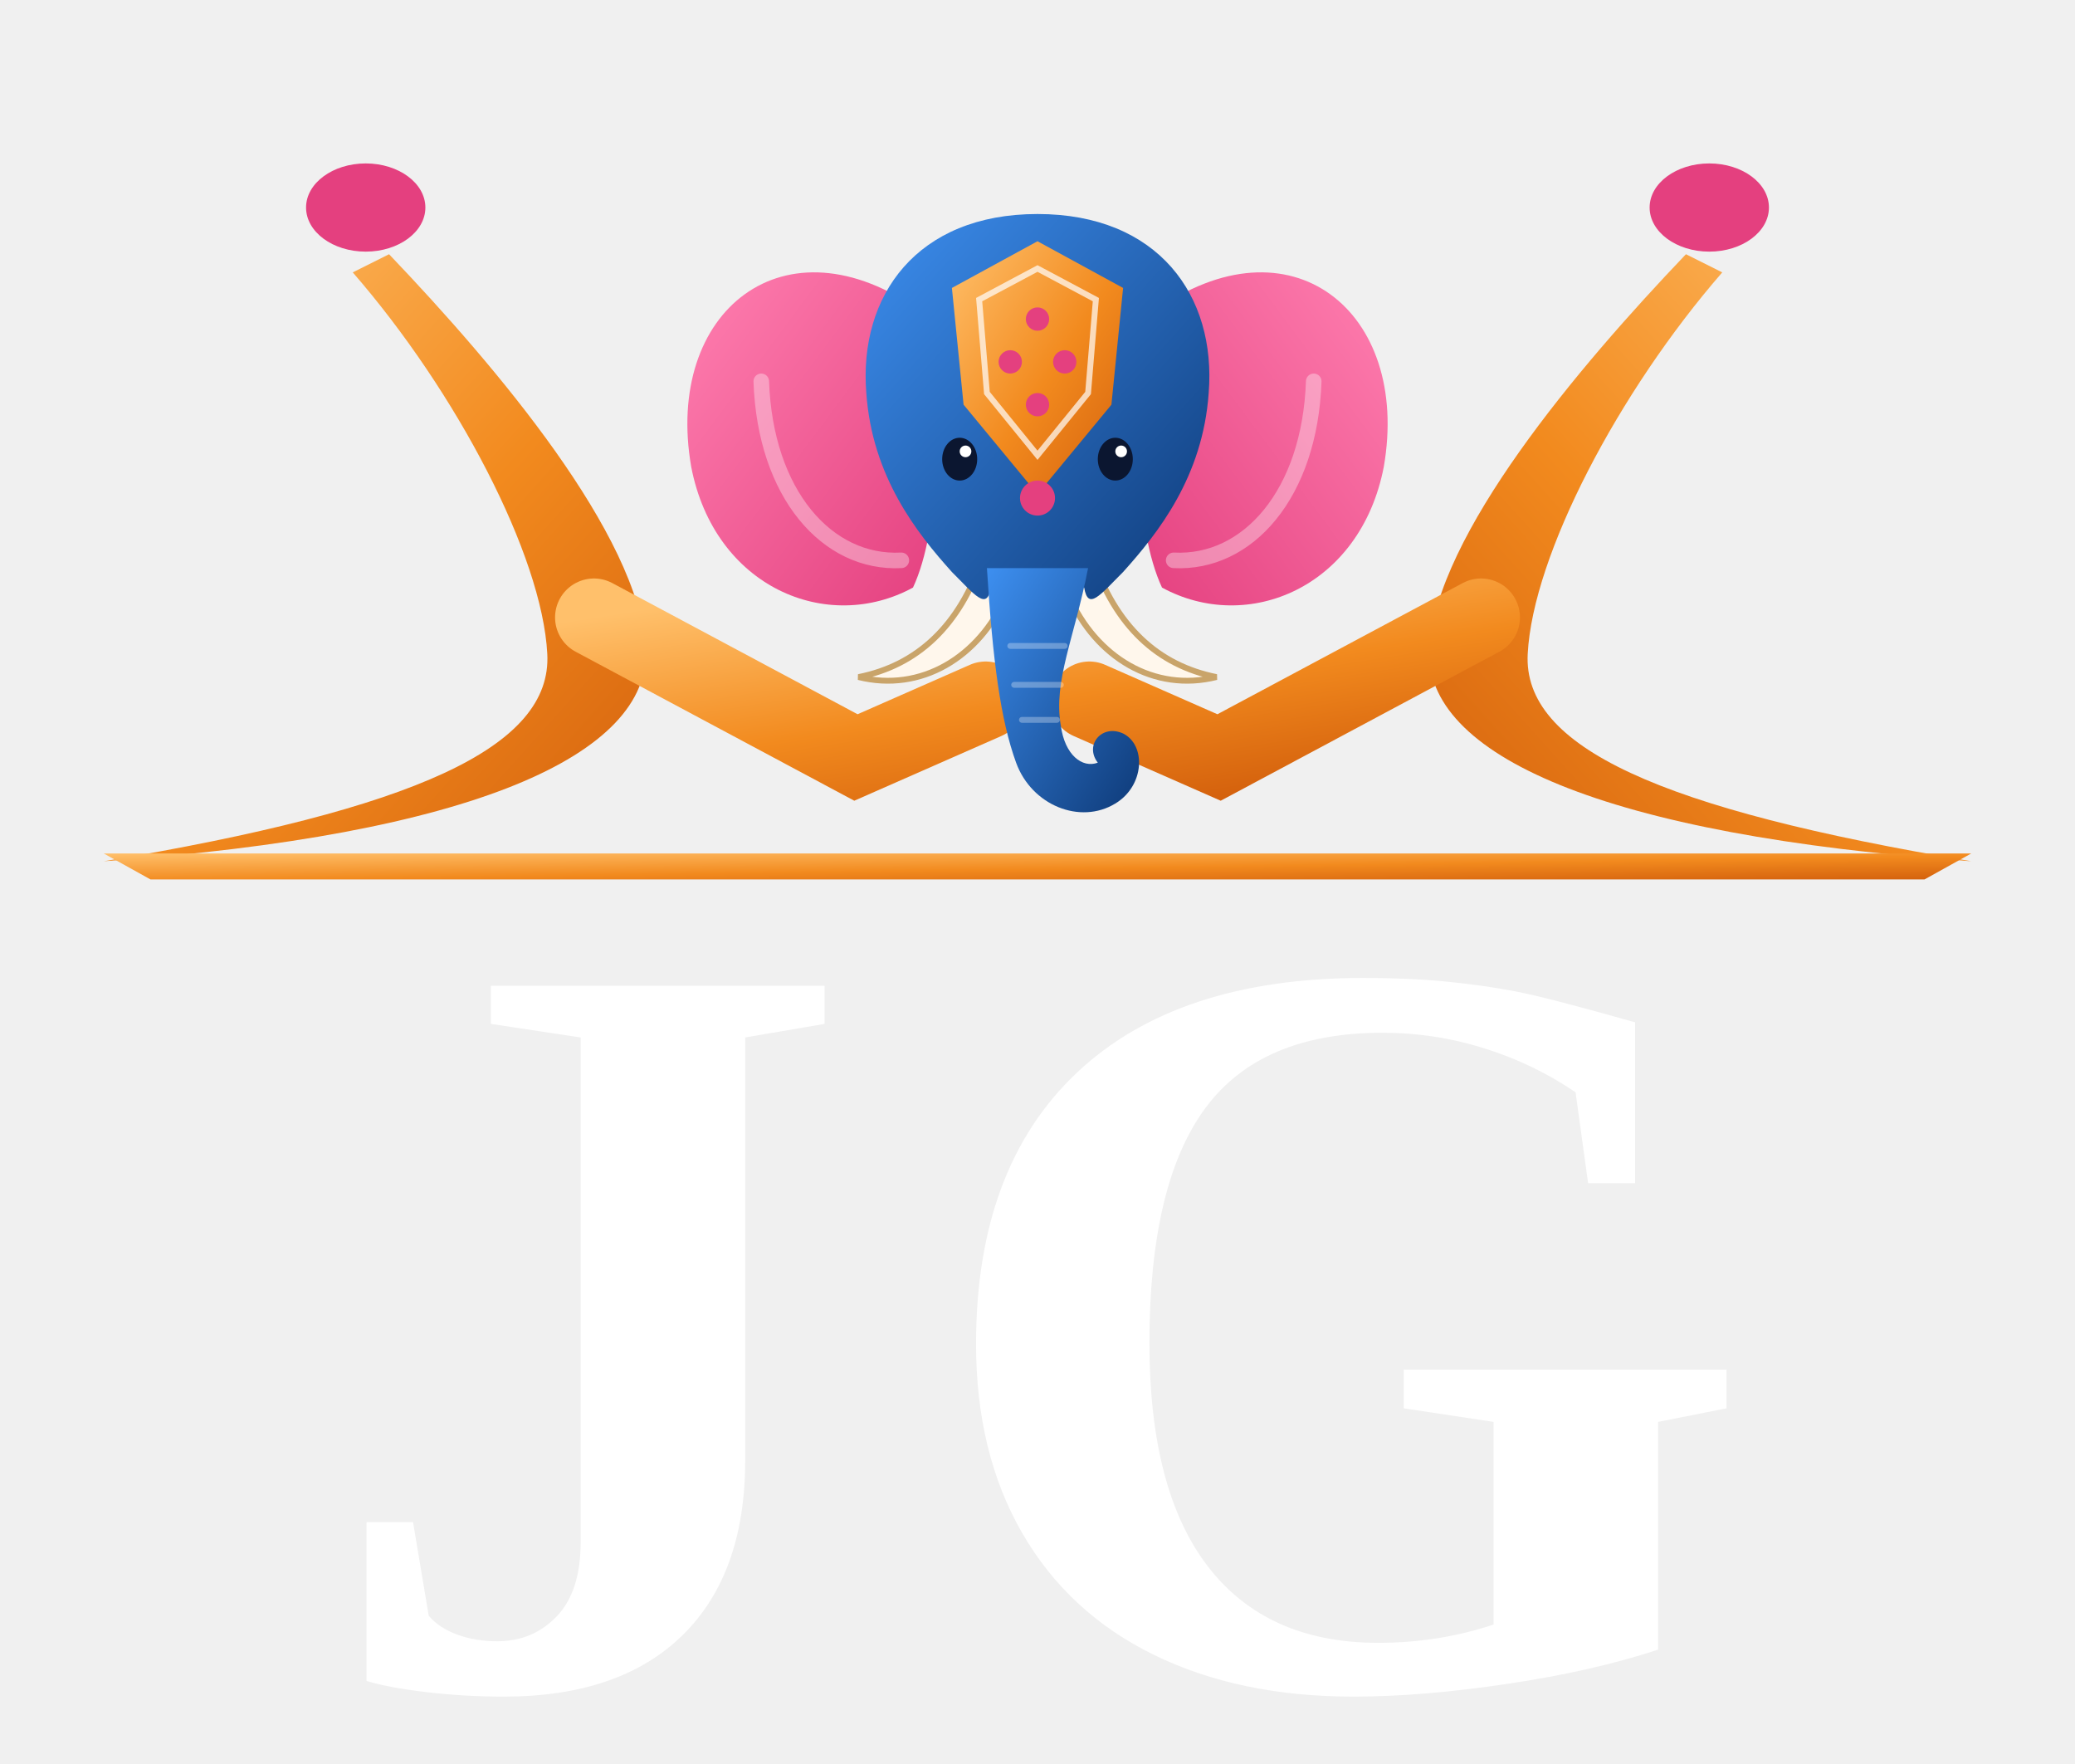
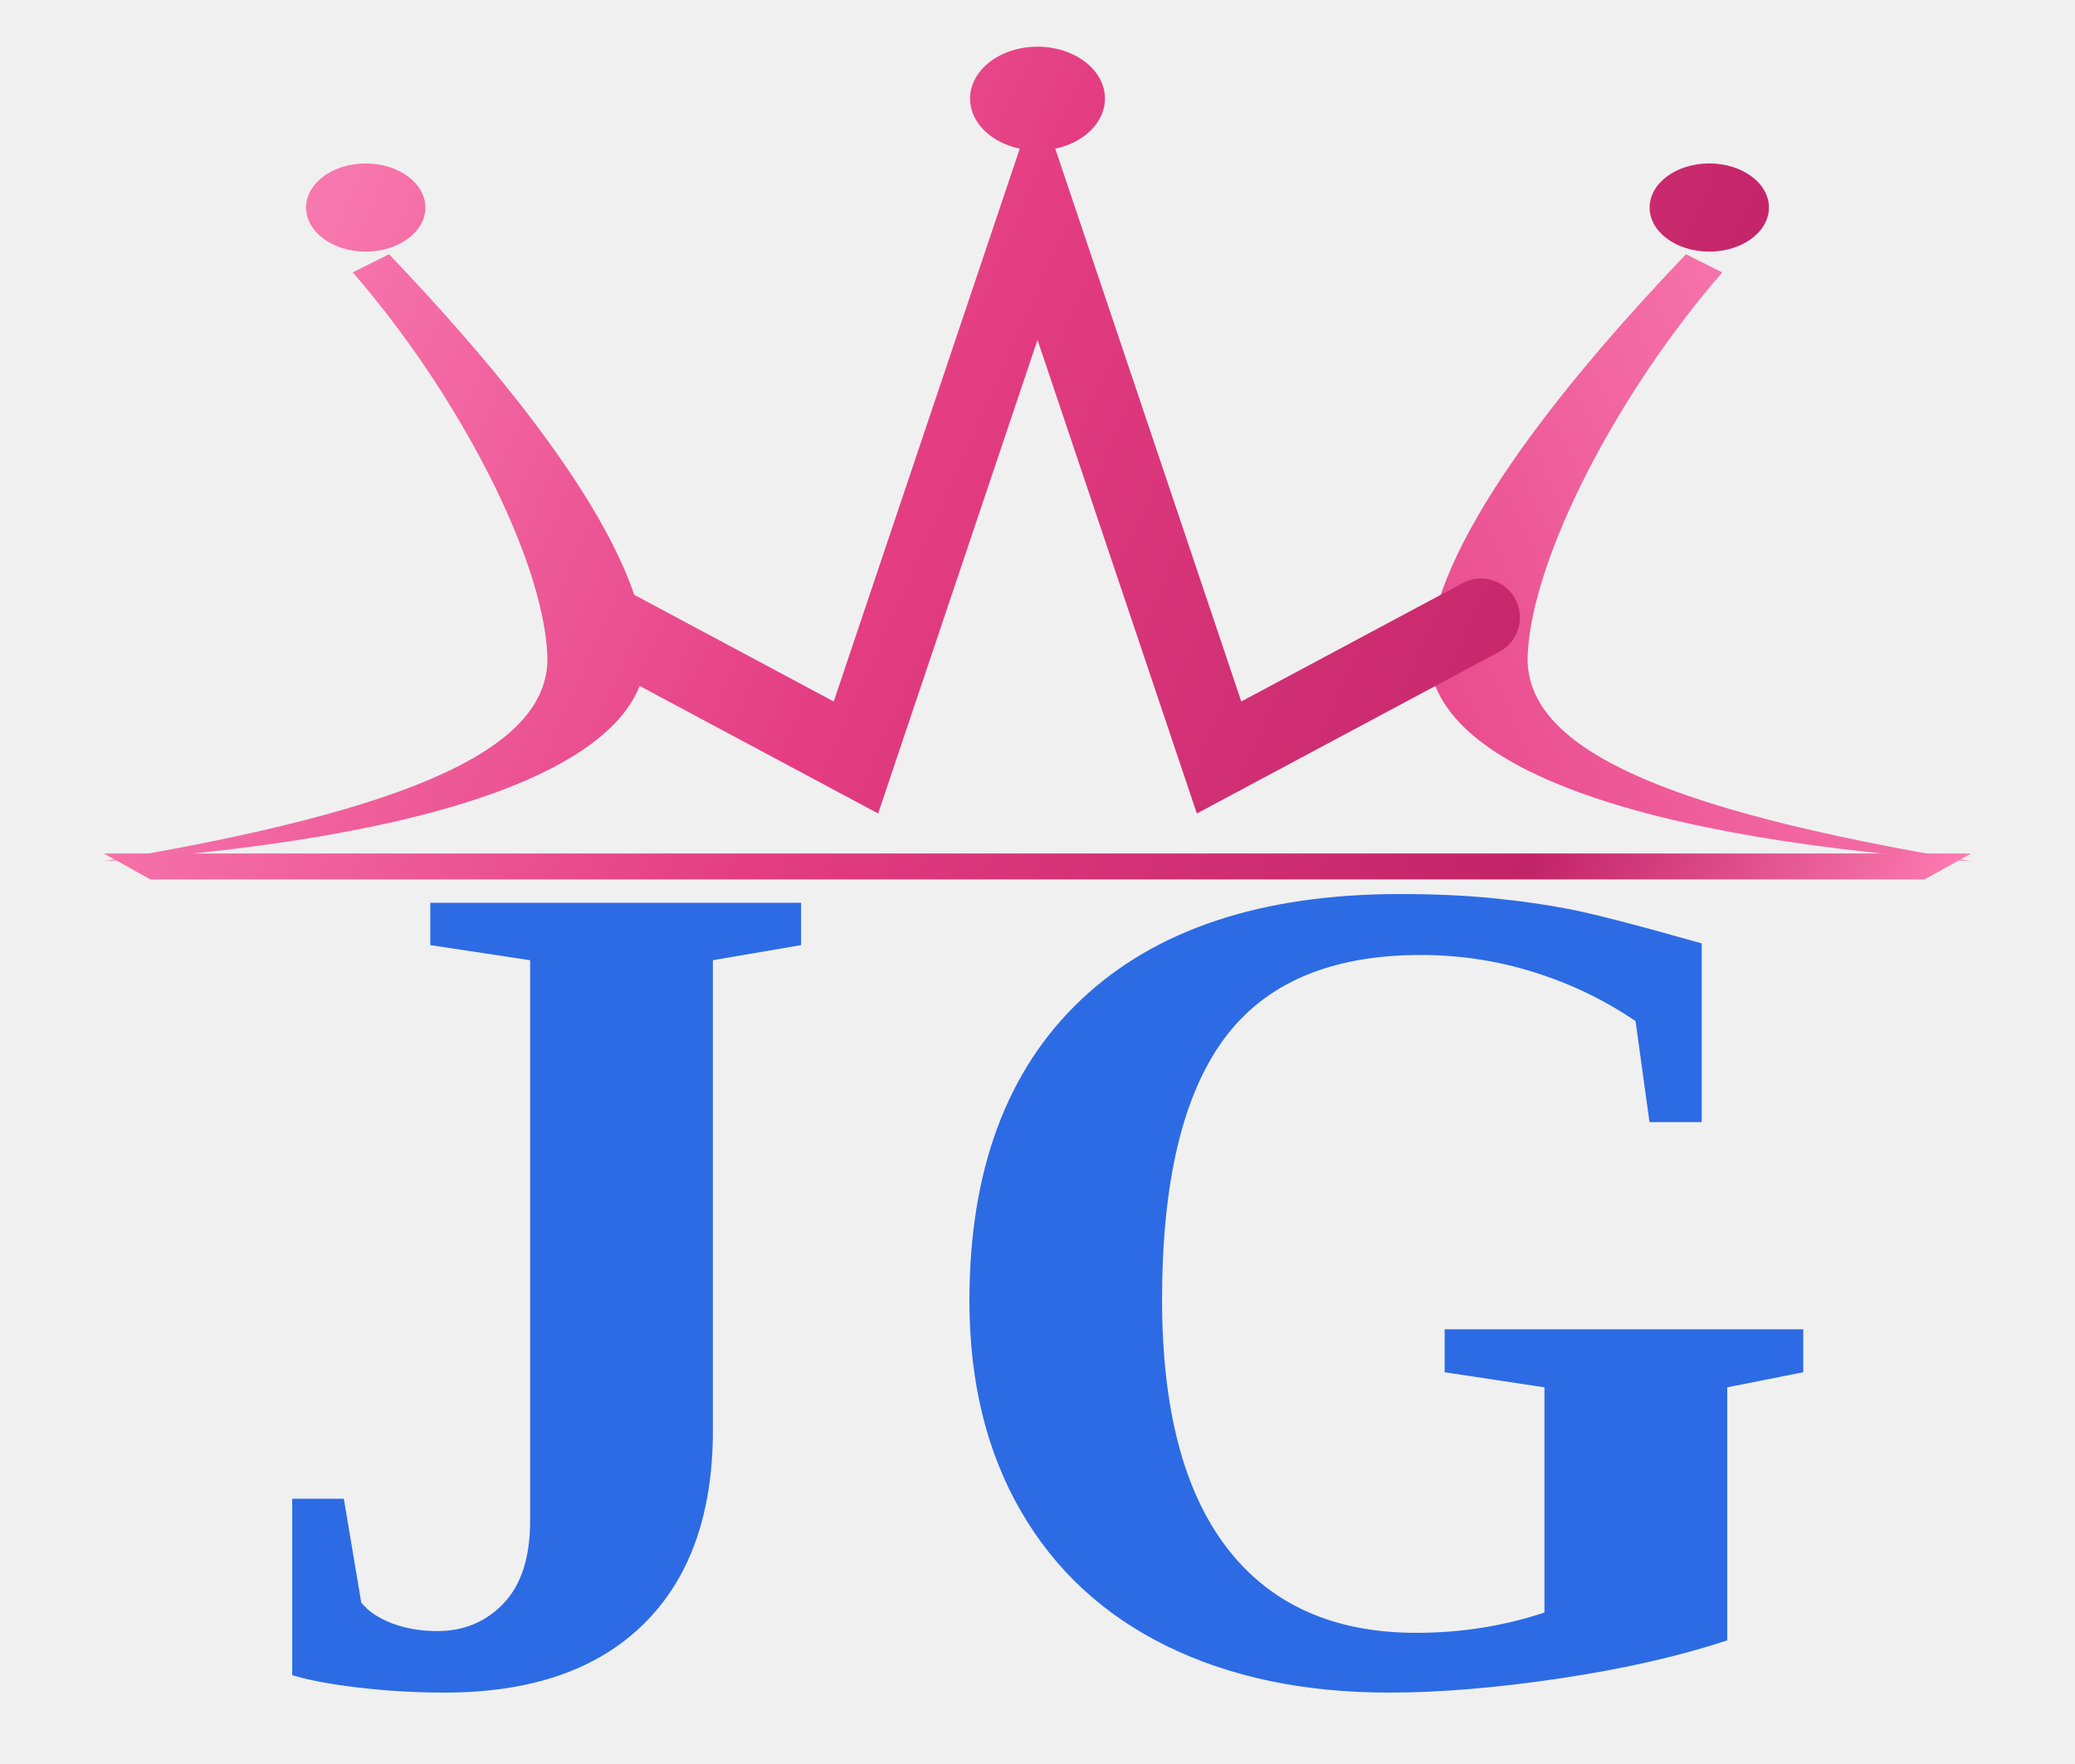
<svg xmlns="http://www.w3.org/2000/svg" viewBox="0 0 800 680" width="800" height="680">
  <defs>
-     <linearGradient id="og" x1="0" y1="0" x2="1" y2="1">
-       <stop offset="0" stop-color="#ffc06b" />
-       <stop offset=".55" stop-color="#f28a1e" />
-       <stop offset="1" stop-color="#d4610d" />
+     <linearGradient id="pk" gradientUnits="userSpaceOnUse" x1="40" y1="20" x2="760" y2="340">
+       <stop offset="0" stop-color="#ff8fbf" />
+       <stop offset=".45" stop-color="#e43d82" />
+       <stop offset=".8" stop-color="#c22468" />
+       <stop offset="1" stop-color="#ff7fb3" />
    </linearGradient>
-     <linearGradient id="pg" x1="0" y1="0" x2="1" y2="1">
-       <stop offset="0" stop-color="#ff7fb0" />
-       <stop offset="1" stop-color="#e4407f" />
-     </linearGradient>
-     <linearGradient id="bg" x1="0" y1="0" x2="1" y2="1">
-       <stop offset="0" stop-color="#3d8ff0" />
-       <stop offset="1" stop-color="#0e3a78" />
-     </linearGradient>
-     <linearGradient id="gold" x1="0" y1="0" x2="1" y2="1">
-       <stop offset="0" stop-color="#fbe3a6" />
-       <stop offset=".5" stop-color="#e0ad4f" />
-       <stop offset="1" stop-color="#b9822c" />
+     <linearGradient id="bl" gradientUnits="userSpaceOnUse" x1="0" y1="340" x2="0" y2="680">
+       <stop offset="0" stop-color="#2d6be4" />
+       <stop offset="1" stop-color="#14306b" />
    </linearGradient>
  </defs>
-   <g>
-     <path d="M150 98C192 142 246 206 249 250C251 291 182 322 40 332C160 312 213 288 211 252C209 214 176 151 136 105Z" fill="url(#og)" />
-     <path d="M150 98C192 142 246 206 249 250C251 291 182 322 40 332C160 312 213 288 211 252C209 214 176 151 136 105Z" transform="translate(800 0) scale(-1 1)" fill="url(#og)" />
-     <path d="M229 238L330 292L380 270M420 270L470 292L571 238" fill="none" stroke="url(#og)" stroke-width="30" stroke-linejoin="miter" stroke-miterlimit="12" stroke-linecap="round" />
-     <ellipse cx="141" cy="80" rx="23" ry="17" fill="#e4407f" />
-     <ellipse cx="659" cy="80" rx="23" ry="17" fill="#e4407f" />
-     <path d="M40 329L760 329L742 339L58 339Z" fill="url(#og)" />
+   <g fill="url(#pk)">
+     <path d="M150 98C192 142 246 206 249 250C251 291 182 322 40 332C160 312 213 288 211 252C209 214 176 151 136 105Z" />
+     <path d="M150 98C192 142 246 206 249 250C251 291 182 322 40 332C160 312 213 288 211 252C209 214 176 151 136 105Z" transform="translate(800 0) scale(-1 1)" />
+     <path d="M229 238L330 292L400 84L470 292L571 238" fill="none" stroke="url(#pk)" stroke-width="30" stroke-linejoin="miter" stroke-miterlimit="12" stroke-linecap="round" />
+     <ellipse cx="141" cy="80" rx="23" ry="17" />
+     <ellipse cx="659" cy="80" rx="23" ry="17" />
+     <ellipse cx="400" cy="38" rx="26" ry="20" />
+     <path d="M40 329L760 329L742 339L58 339Z" />
  </g>
-   <g transform="translate(250 30) scale(.75)">
-     <g>
-       <path d="M140 120C70 70 8 120 22 200C34 262 92 286 136 262C150 232 152 170 140 120Z" fill="url(#pg)" />
-       <path d="M140 120C70 70 8 120 22 200C34 262 92 286 136 262C150 232 152 170 140 120Z" transform="translate(400 0) scale(-1 1)" fill="url(#pg)" />
-       <path d="M58 156C60 214 92 250 130 248" fill="none" stroke="#fff" stroke-opacity=".35" stroke-width="8" stroke-linecap="round" />
-       <path d="M342 156C340 214 308 250 270 248" fill="none" stroke="#fff" stroke-opacity=".35" stroke-width="8" stroke-linecap="round" />
-       <path d="M172 246C160 282 138 302 108 308C140 316 170 298 184 266Z" fill="#fff7ec" stroke="#c9a46a" stroke-width="3" />
-       <path d="M228 246C240 282 262 302 292 308C260 316 230 298 216 266Z" fill="#fff7ec" stroke="#c9a46a" stroke-width="3" />
-       <path d="M200 70C262 70 292 112 288 162C285 205 262 234 244 254C232 266 226 274 224 262L176 262C174 274 168 266 156 254C138 234 115 205 112 162C108 112 138 70 200 70Z" fill="url(#bg)" />
-       <path d="M174 252C177 300 181 330 189 352C197 374 222 384 240 373C255 364 256 343 244 337C233 332 224 343 231 352C223 355 214 348 212 333C208 310 219 288 226 252Z" fill="url(#bg)" />
-       <path d="M186 292h28M188 312h24M192 330h18" stroke="#fff" stroke-opacity=".3" stroke-width="3" stroke-linecap="round" />
-       <path d="M200 84L244 108L238 168L200 214L162 168L156 108Z" fill="url(#og)" />
-       <path d="M200 98L230 114L226 162L200 194L174 162L170 114Z" fill="none" stroke="#fff" stroke-opacity=".7" stroke-width="3" />
-       <circle cx="200" cy="124" r="6" fill="#e4407f" />
-       <circle cx="186" cy="146" r="6" fill="#e4407f" />
-       <circle cx="214" cy="146" r="6" fill="#e4407f" />
-       <circle cx="200" cy="168" r="6" fill="#e4407f" />
-       <circle cx="200" cy="216" r="9" fill="#e4407f" />
-       <ellipse cx="160" cy="196" rx="9" ry="11" fill="#0b1630" />
-       <ellipse cx="240" cy="196" rx="9" ry="11" fill="#0b1630" />
-       <circle cx="163" cy="192" r="3" fill="#fff" />
-       <circle cx="243" cy="192" r="3" fill="#fff" />
-     </g>
-   </g>
-   <path d="M100.872 19.933 66.242 14.698V0.0H194.899V14.698L164.295 19.933V183.02Q164.295 226.711 140.134 250.369Q115.973 274.027 71.275 274.027Q56.174 274.027 41.577 272.315Q26.98 270.604 18.322 267.987V206.779H36.242L42.282 242.819Q46.107 247.45 53.154 250.067Q60.201 252.685 68.658 252.685Q82.55 252.685 91.711 243.02Q100.872 233.356 100.872 214.43ZM516.262 255.906Q491.295 264.161 458.275 269.094Q425.255 274.027 398.879 274.027Q354.785 274.027 321.866 257.919Q288.946 241.812 271.128 211.007Q253.309 180.201 253.309 138.121Q253.309 70.268 292.067 33.624Q330.826 -3.02 402.705 -3.02Q420.221 -3.02 434.617 -1.611Q449.013 -0.201 461.497 2.215Q473.98 4.631 507.403 14.094V76.107H489.282L484.45 41.074Q468.544 30.201 449.416 24.161Q430.289 18.121 409.953 18.121Q363.04 18.121 341.597 47.315Q320.154 76.51 320.154 137.718Q320.154 194.698 342.805 223.993Q365.456 253.289 408.342 253.289Q431.698 253.289 452.839 246.242V168.121L418.208 162.886V147.987H542.638V162.886L516.262 168.121Z" fill="#ffffff" transform="translate(123.0 380)" />
+   <path d="M112.081 22.148 73.602 16.331V0.0H216.555V16.331L182.55 22.148V203.356Q182.55 251.902 155.705 278.188Q128.859 304.474 79.195 304.474Q62.416 304.474 46.197 302.573Q29.978 300.671 20.358 297.763V229.754H40.268L46.98 269.799Q51.23 274.944 59.06 277.852Q66.89 280.761 76.286 280.761Q91.723 280.761 101.902 270.022Q112.081 259.284 112.081 238.255ZM573.624 284.34Q545.884 293.512 509.195 298.993Q472.506 304.474 443.199 304.474Q394.206 304.474 357.629 286.577Q321.051 268.68 301.253 234.452Q281.454 200.224 281.454 153.468Q281.454 78.076 324.519 37.36Q367.584 -3.356 447.45 -3.356Q466.913 -3.356 482.908 -1.79Q498.904 -0.224 512.774 2.461Q526.644 5.145 563.781 15.66V84.564H543.647L538.277 45.638Q520.604 33.557 499.351 26.846Q478.098 20.134 455.503 20.134Q403.378 20.134 379.553 52.573Q355.727 85.011 355.727 153.02Q355.727 216.331 380.895 248.881Q406.063 281.432 453.714 281.432Q479.664 281.432 503.154 273.602V186.801L464.676 180.984V164.43H602.931V180.984L573.624 186.801Z" fill="url(#bl)" transform="translate(92.3 348)" />
</svg>
